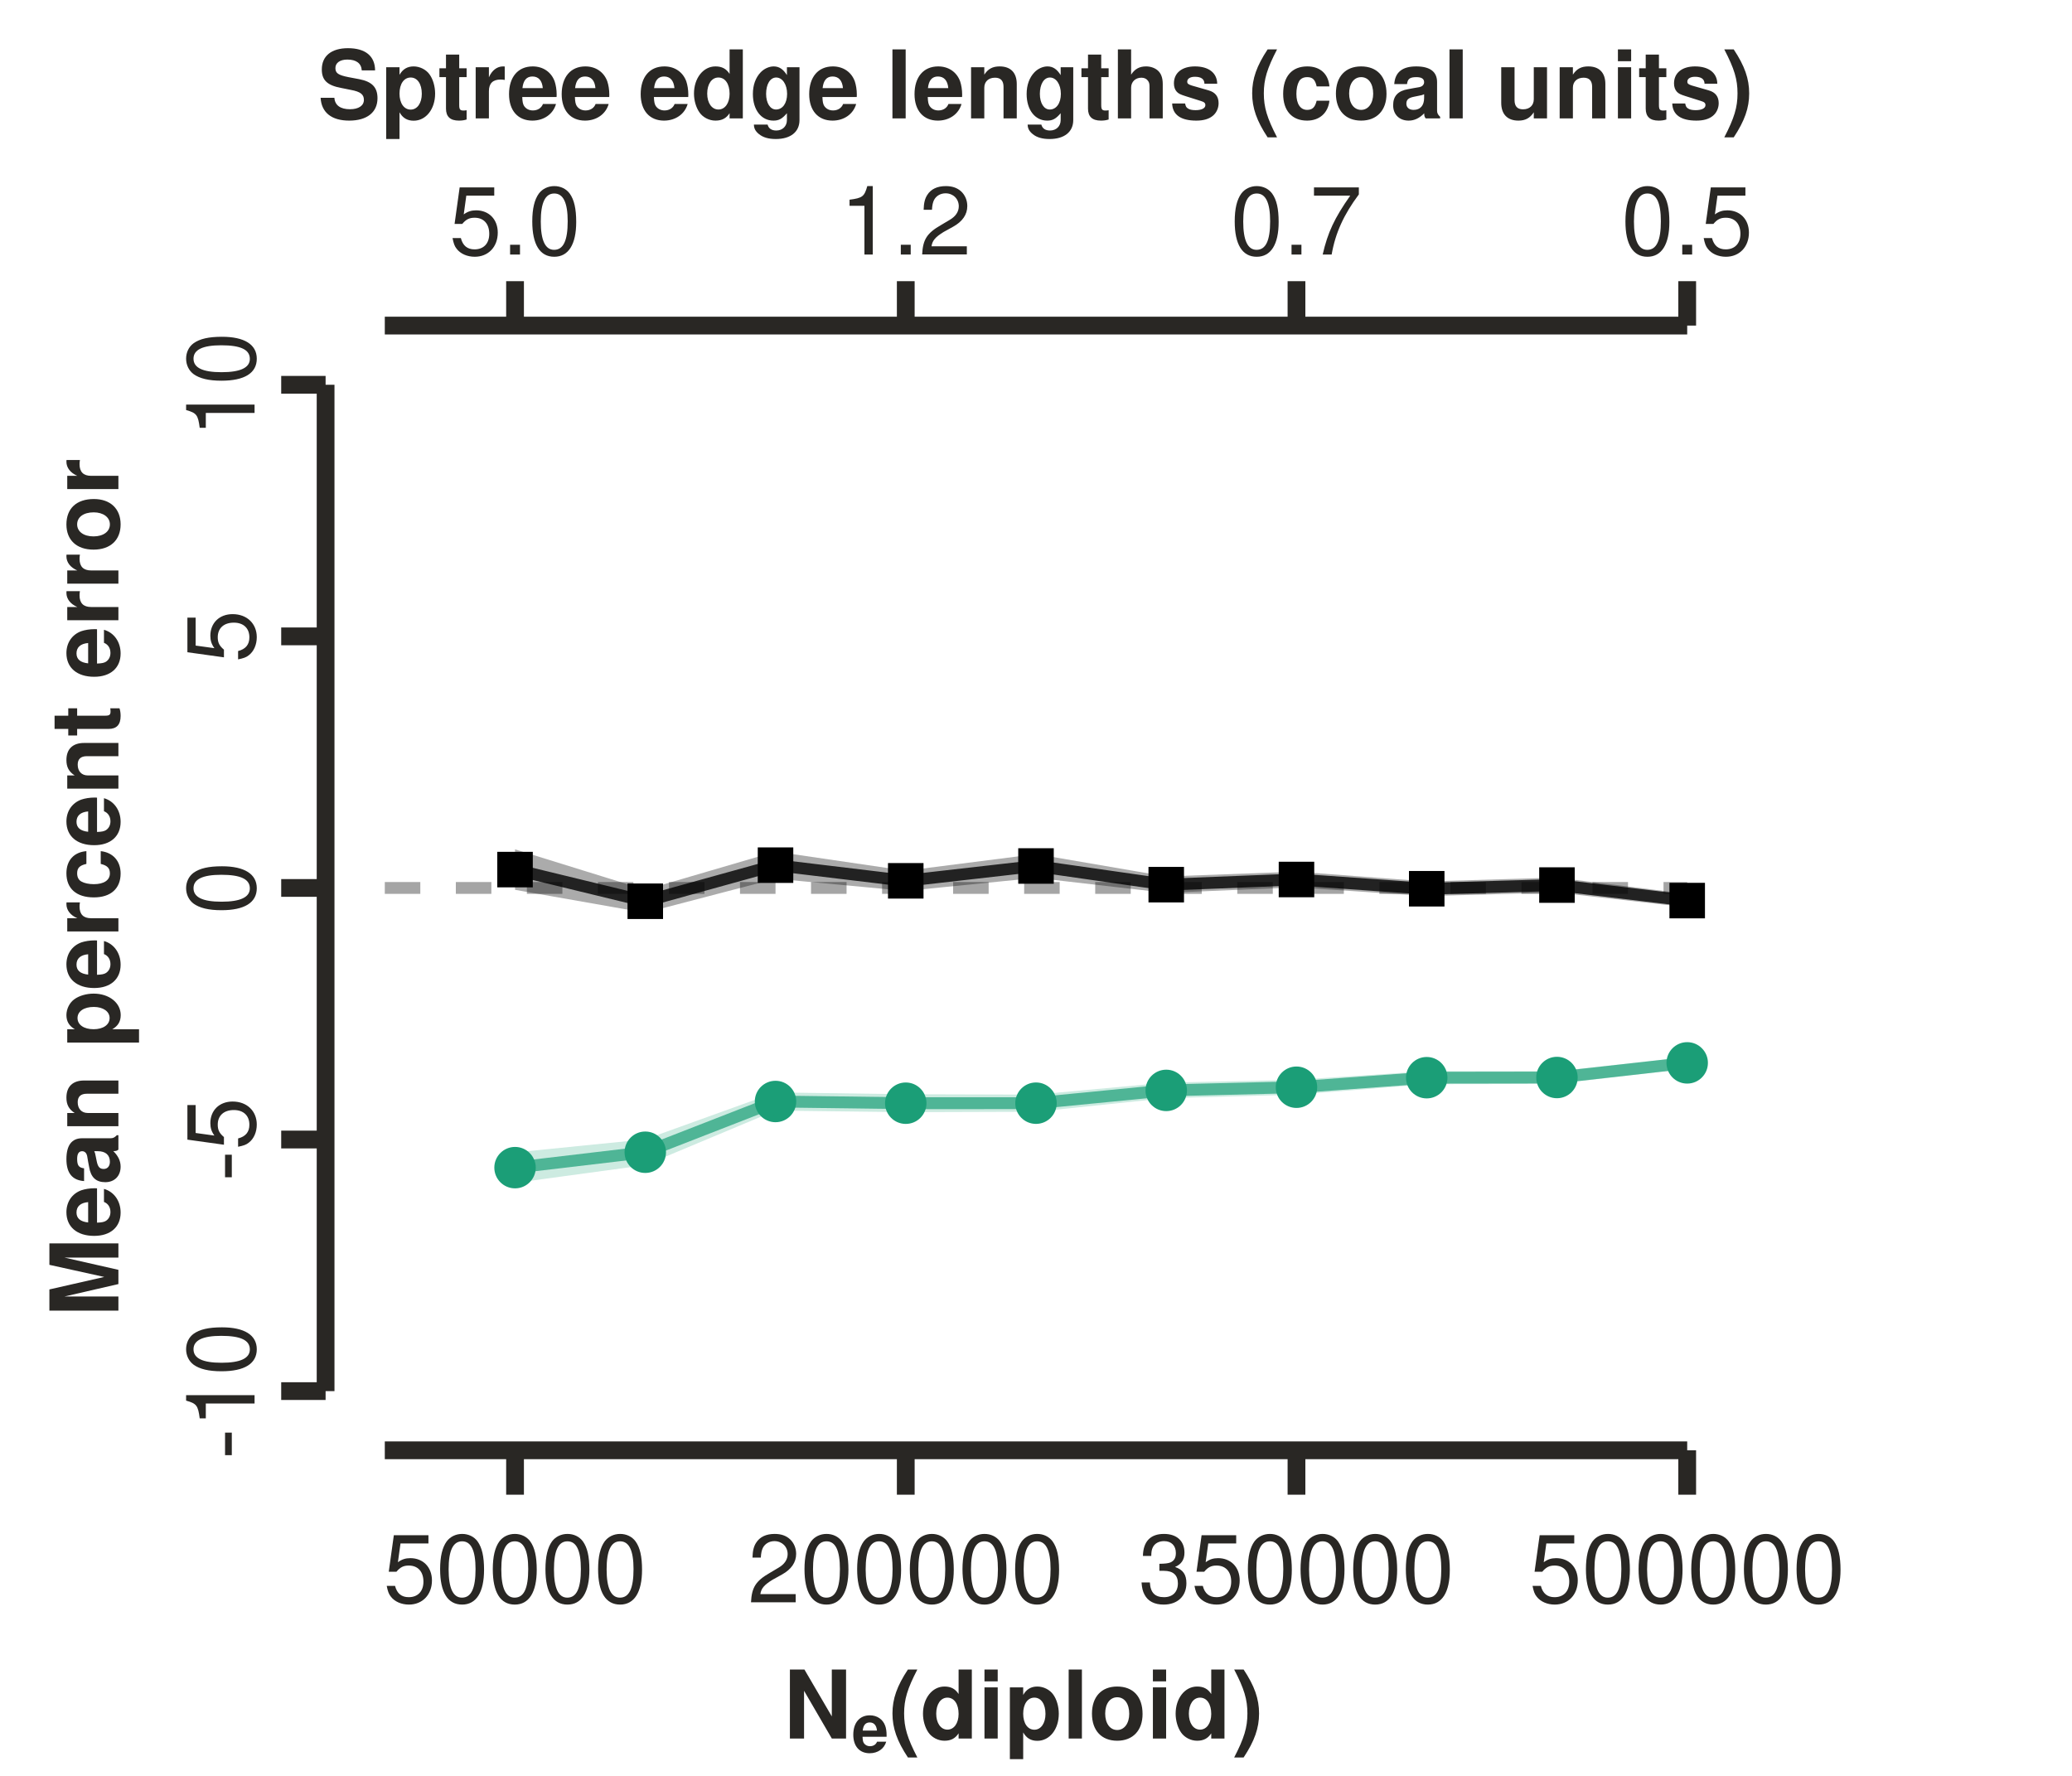
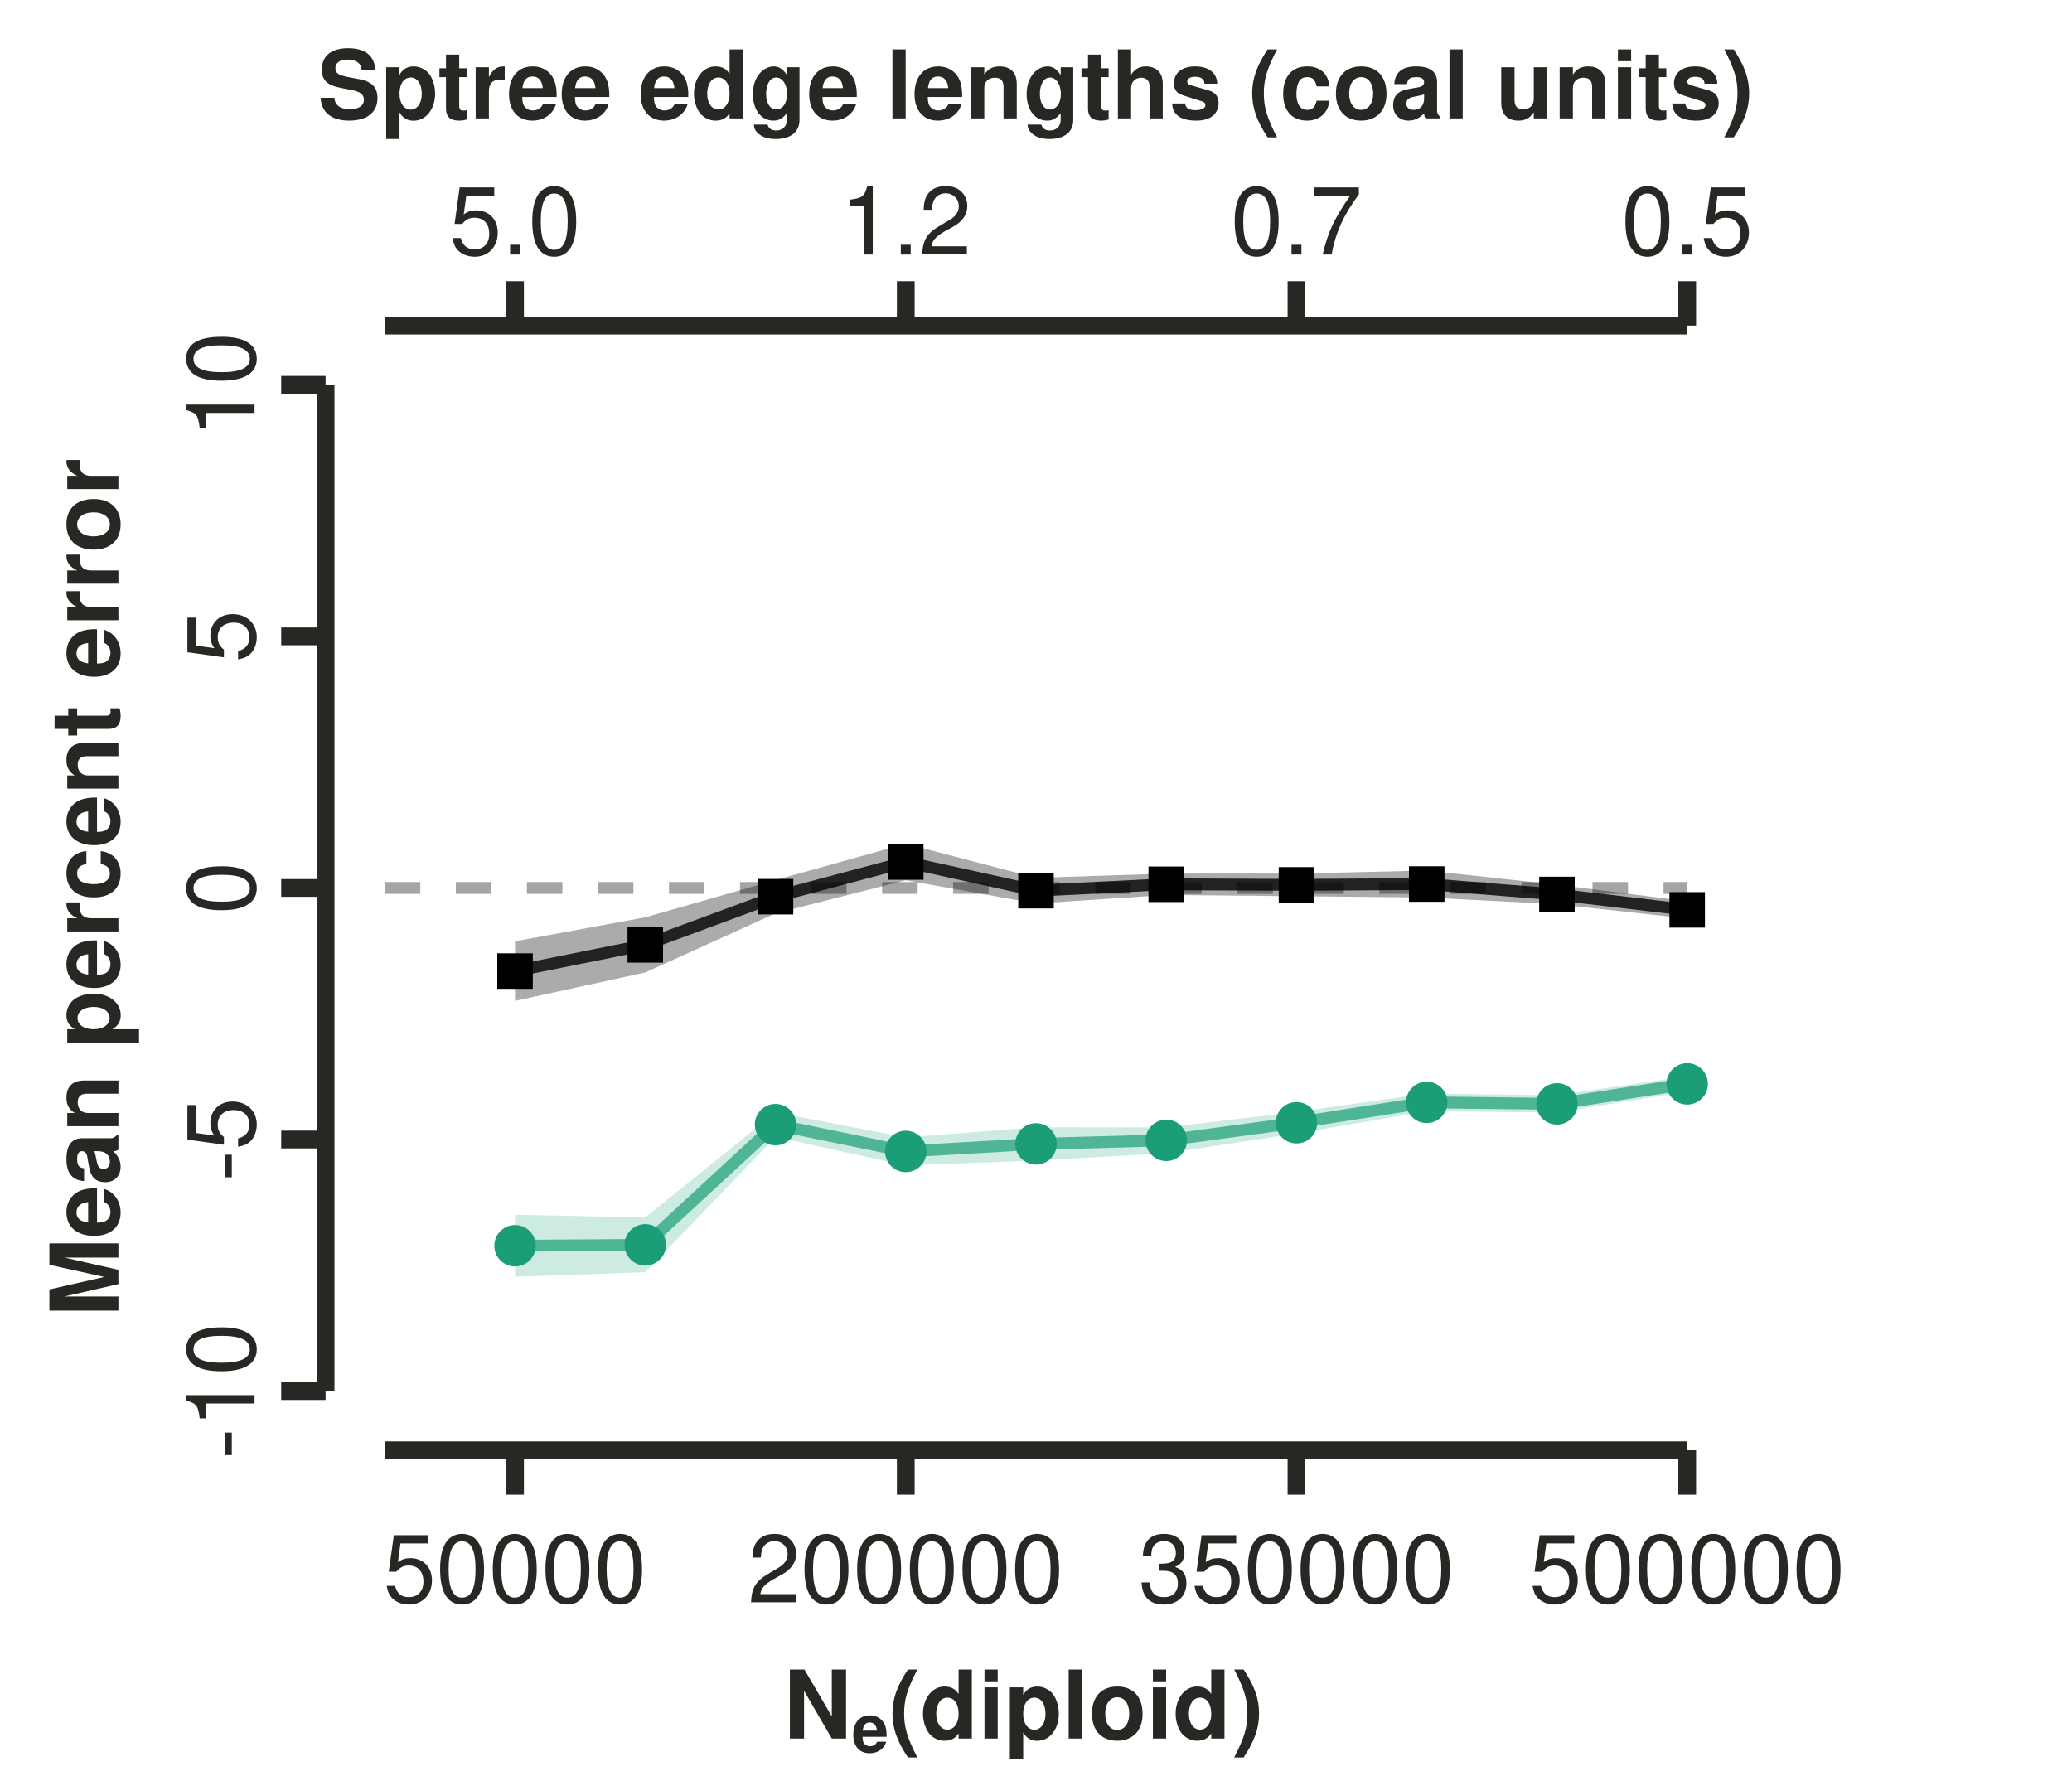
- <svg xmlns="http://www.w3.org/2000/svg" class="toyplot-canvas-Canvas" width="350.0px" height="300.0px" viewBox="0 0 350.0 300.0" preserveAspectRatio="xMidYMid meet" style="background-color:transparent;border-color:#292724;border-style:none;border-width:1.0;fill:rgb(16.1%,15.3%,14.1%);fill-opacity:1.0;font-family:Helvetica;font-size:12px;opacity:1.0;stroke:rgb(16.1%,15.3%,14.1%);stroke-opacity:1.0;stroke-width:1.0" id="t6e41e8bd386b4892b9d7a8ab71ab41df">
-   <g class="toyplot-coordinates-Cartesian" id="t658852b0491f409c860e1a20011e5a38">
-     <clipPath id="t2062da149c854b7ba3eb9567e60cb933">
+ <svg xmlns="http://www.w3.org/2000/svg" class="toyplot-canvas-Canvas" width="350.0px" height="300.0px" viewBox="0 0 350.0 300.0" preserveAspectRatio="xMidYMid meet" style="background-color:transparent;border-color:#292724;border-style:none;border-width:1.0;fill:rgb(16.1%,15.3%,14.1%);fill-opacity:1.0;font-family:Helvetica;font-size:12px;opacity:1.0;stroke:rgb(16.1%,15.3%,14.1%);stroke-opacity:1.0;stroke-width:1.0" id="t5104139fa3894a4399da5698fa7da817">
+   <g class="toyplot-coordinates-Cartesian" id="t7235d3d707e2438387b70884dac943ff">
+     <clipPath id="t5bc09350eedc4a4d861ff3527d3c2056">
      <rect x="55.0" y="55.0" width="240.0" height="190.0" />
    </clipPath>
-     <g clip-path="url(#t2062da149c854b7ba3eb9567e60cb933)">
-       <g class="toyplot-mark-AxisLines" style="stroke:rgb(50.2%,50.2%,50.2%);stroke-dasharray:6,6;stroke-opacity:0.7;stroke-width:2" id="t1a8c87ff7e764d6fad19f810638fd092">
+     <g clip-path="url(#t5bc09350eedc4a4d861ff3527d3c2056)">
+       <g class="toyplot-mark-AxisLines" style="stroke:rgb(50.2%,50.2%,50.2%);stroke-dasharray:6,6;stroke-opacity:0.7;stroke-width:2" id="tb1fd5a56d3954ebda02c8183348fefe4">
        <g class="toyplot-Series">
          <line class="toyplot-Datum" y1="150.0" y2="150.0" x1="65.0" x2="285.0" style="opacity:1.0;stroke:rgb(50.2%,50.2%,50.2%);stroke-dasharray:6,6;stroke-opacity:0.7;stroke-width:2" />
        </g>
      </g>
-       <g class="toyplot-mark-FillBoundaries" style="stroke:none" id="t099562a7885344e19328ec818c293232">
-         <polygon points="87.0,199.822 109.0,196.825 131.0,187.612 153.0,187.878 175.0,187.807 197.0,185.511 219.0,184.92 241.0,183.156 263.0,183.093 285.0,180.532 285.0,178.57 263.0,180.955 241.0,180.955 219.0,182.412 197.0,182.891 175.0,184.914 153.0,184.851 131.0,184.541 109.0,192.47 87.0,194.676" style="fill:rgb(40%,76.1%,64.7%);fill-opacity:1.0;opacity:0.33;stroke:none" />
+       <g class="toyplot-mark-FillBoundaries" style="stroke:none" id="tebd6ce5ab07d469da3a03a51e107053c">
+         <polygon points="87.0,215.677 109.0,214.92 131.0,192.065 153.0,196.878 175.0,196.048 197.0,194.825 219.0,191.497 241.0,187.714 263.0,187.936 285.0,184.397 285.0,181.801 263.0,185.02 241.0,184.73 219.0,187.836 197.0,190.454 175.0,190.436 153.0,192.152 131.0,187.907 109.0,205.666 87.0,205.211" style="fill:rgb(40%,76.1%,64.7%);fill-opacity:1.0;opacity:0.33;stroke:none" />
      </g>
-       <g class="toyplot-mark-FillBoundaries" style="stroke:none" id="t732dce79c8094edd87fd227d7557a491">
-         <polygon points="87.0,150.318 109.0,154.191 131.0,148.443 153.0,150.507 175.0,148.301 197.0,150.832 219.0,149.897 241.0,151.371 263.0,150.771 285.0,153.265 285.0,151.007 263.0,148.257 241.0,148.9 219.0,147.25 197.0,148.061 175.0,144.283 153.0,147.088 131.0,143.861 109.0,150.304 87.0,143.481" style="fill:rgb(0%,0%,0%);fill-opacity:1.0;opacity:0.33;stroke:none" />
+       <g class="toyplot-mark-FillBoundaries" style="stroke:none" id="tdb6d65ea30834e53b18693f4e84bff61">
+         <polygon points="87.0,169.079 109.0,164.281 131.0,154.291 153.0,148.703 175.0,152.634 197.0,151.187 219.0,151.396 241.0,151.62 263.0,152.751 285.0,155.164 285.0,152.246 263.0,149.452 241.0,147.06 219.0,147.568 197.0,147.575 175.0,148.292 153.0,142.532 131.0,148.667 109.0,154.962 87.0,159.011" style="fill:rgb(0%,0%,0%);fill-opacity:1.0;opacity:0.33;stroke:none" />
      </g>
-       <g class="toyplot-mark-Plot" style="fill:none" id="t4172e3356f5047f4aff3a2b0bafd1c65">
+       <g class="toyplot-mark-Plot" style="fill:none" id="t15afbc1f9218401081b94aae90b7a0a8">
        <g class="toyplot-Series">
-           <path d="M 87.0 197.249 L 109.0 194.648 L 131.0 186.076 L 153.0 186.364 L 175.0 186.36 L 197.0 184.201 L 219.0 183.666 L 241.0 182.055 L 263.0 182.024 L 285.0 179.551" style="stroke:rgb(10.6%,62%,46.7%);stroke-opacity:0.7;stroke-width:2.0" />
-           <g style="fill:rgb(10.6%,62%,46.7%);fill-opacity:1.0;opacity:1.0;stroke:rgb(10.6%,62%,46.7%);stroke-opacity:1.0" class="toyplot-Datum" transform="translate(87.0, 197.2492)">
+           <path d="M 87.0 210.444 L 109.0 210.293 L 131.0 189.986 L 153.0 194.515 L 175.0 193.242 L 197.0 192.64 L 219.0 189.666 L 241.0 186.222 L 263.0 186.478 L 285.0 183.099" style="stroke:rgb(10.6%,62%,46.7%);stroke-opacity:0.7;stroke-width:2.0" />
+           <g style="fill:rgb(10.6%,62%,46.7%);fill-opacity:1.0;opacity:1.0;stroke:rgb(10.6%,62%,46.7%);stroke-opacity:1.0" class="toyplot-Datum" transform="translate(87.0, 210.4444)">
            <circle r="3.0" />
          </g>
-           <g style="fill:rgb(10.6%,62%,46.7%);fill-opacity:1.0;opacity:1.0;stroke:rgb(10.6%,62%,46.7%);stroke-opacity:1.0" class="toyplot-Datum" transform="translate(109.0, 194.6475)">
+           <g style="fill:rgb(10.6%,62%,46.7%);fill-opacity:1.0;opacity:1.0;stroke:rgb(10.6%,62%,46.7%);stroke-opacity:1.0" class="toyplot-Datum" transform="translate(109.0, 210.2927)">
            <circle r="3.0" />
          </g>
-           <g style="fill:rgb(10.6%,62%,46.7%);fill-opacity:1.0;opacity:1.0;stroke:rgb(10.6%,62%,46.7%);stroke-opacity:1.0" class="toyplot-Datum" transform="translate(131.0, 186.0762)">
+           <g style="fill:rgb(10.6%,62%,46.7%);fill-opacity:1.0;opacity:1.0;stroke:rgb(10.6%,62%,46.7%);stroke-opacity:1.0" class="toyplot-Datum" transform="translate(131.0, 189.9863)">
            <circle r="3.0" />
          </g>
-           <g style="fill:rgb(10.6%,62%,46.7%);fill-opacity:1.0;opacity:1.0;stroke:rgb(10.6%,62%,46.7%);stroke-opacity:1.0" class="toyplot-Datum" transform="translate(153.0, 186.3644)">
+           <g style="fill:rgb(10.6%,62%,46.7%);fill-opacity:1.0;opacity:1.0;stroke:rgb(10.6%,62%,46.7%);stroke-opacity:1.0" class="toyplot-Datum" transform="translate(153.0, 194.5149)">
            <circle r="3.0" />
          </g>
-           <g style="fill:rgb(10.6%,62%,46.7%);fill-opacity:1.0;opacity:1.0;stroke:rgb(10.6%,62%,46.7%);stroke-opacity:1.0" class="toyplot-Datum" transform="translate(175.0, 186.3604)">
+           <g style="fill:rgb(10.6%,62%,46.7%);fill-opacity:1.0;opacity:1.0;stroke:rgb(10.6%,62%,46.7%);stroke-opacity:1.0" class="toyplot-Datum" transform="translate(175.0, 193.242)">
            <circle r="3.0" />
          </g>
-           <g style="fill:rgb(10.6%,62%,46.7%);fill-opacity:1.0;opacity:1.0;stroke:rgb(10.6%,62%,46.7%);stroke-opacity:1.0" class="toyplot-Datum" transform="translate(197.0, 184.2011)">
+           <g style="fill:rgb(10.6%,62%,46.7%);fill-opacity:1.0;opacity:1.0;stroke:rgb(10.6%,62%,46.7%);stroke-opacity:1.0" class="toyplot-Datum" transform="translate(197.0, 192.6396)">
            <circle r="3.0" />
          </g>
-           <g style="fill:rgb(10.6%,62%,46.7%);fill-opacity:1.0;opacity:1.0;stroke:rgb(10.6%,62%,46.7%);stroke-opacity:1.0" class="toyplot-Datum" transform="translate(219.0, 183.6658)">
+           <g style="fill:rgb(10.6%,62%,46.7%);fill-opacity:1.0;opacity:1.0;stroke:rgb(10.6%,62%,46.7%);stroke-opacity:1.0" class="toyplot-Datum" transform="translate(219.0, 189.6662)">
            <circle r="3.0" />
          </g>
-           <g style="fill:rgb(10.6%,62%,46.7%);fill-opacity:1.0;opacity:1.0;stroke:rgb(10.6%,62%,46.7%);stroke-opacity:1.0" class="toyplot-Datum" transform="translate(241.0, 182.0555)">
+           <g style="fill:rgb(10.6%,62%,46.7%);fill-opacity:1.0;opacity:1.0;stroke:rgb(10.6%,62%,46.7%);stroke-opacity:1.0" class="toyplot-Datum" transform="translate(241.0, 186.2223)">
            <circle r="3.0" />
          </g>
-           <g style="fill:rgb(10.6%,62%,46.7%);fill-opacity:1.0;opacity:1.0;stroke:rgb(10.6%,62%,46.7%);stroke-opacity:1.0" class="toyplot-Datum" transform="translate(263.0, 182.024)">
+           <g style="fill:rgb(10.6%,62%,46.7%);fill-opacity:1.0;opacity:1.0;stroke:rgb(10.6%,62%,46.7%);stroke-opacity:1.0" class="toyplot-Datum" transform="translate(263.0, 186.4777)">
            <circle r="3.0" />
          </g>
-           <g style="fill:rgb(10.6%,62%,46.7%);fill-opacity:1.0;opacity:1.0;stroke:rgb(10.6%,62%,46.7%);stroke-opacity:1.0" class="toyplot-Datum" transform="translate(285.0, 179.551)">
+           <g style="fill:rgb(10.6%,62%,46.7%);fill-opacity:1.0;opacity:1.0;stroke:rgb(10.6%,62%,46.7%);stroke-opacity:1.0" class="toyplot-Datum" transform="translate(285.0, 183.0989)">
            <circle r="3.0" />
          </g>
        </g>
      </g>
-       <g class="toyplot-mark-Plot" style="fill:none" id="t62450c8f3b574a74af9c66450c75103b">
+       <g class="toyplot-mark-Plot" style="fill:none" id="t2b045c85cab74fe6a2f9315482a63286">
        <g class="toyplot-Series">
-           <path d="M 87.0 146.899 L 109.0 152.248 L 131.0 146.152 L 153.0 148.798 L 175.0 146.292 L 197.0 149.447 L 219.0 148.574 L 241.0 150.135 L 263.0 149.514 L 285.0 152.136" style="stroke:rgb(0%,0%,0%);stroke-opacity:0.8;stroke-width:2.0" />
-           <g style="fill:rgb(0%,0%,0%);fill-opacity:1.0;opacity:1.0;stroke:none" class="toyplot-Datum" transform="translate(87.0, 146.8992)">
+           <path d="M 87.0 164.045 L 109.0 159.622 L 131.0 151.479 L 153.0 145.618 L 175.0 150.463 L 197.0 149.381 L 219.0 149.482 L 241.0 149.34 L 263.0 151.101 L 285.0 153.705" style="stroke:rgb(0%,0%,0%);stroke-opacity:0.8;stroke-width:2.0" />
+           <g style="fill:rgb(0%,0%,0%);fill-opacity:1.0;opacity:1.0;stroke:none" class="toyplot-Datum" transform="translate(87.0, 164.0452)">
            <rect x="-3.0" y="-3.0" width="6.0" height="6.0" />
          </g>
-           <g style="fill:rgb(0%,0%,0%);fill-opacity:1.0;opacity:1.0;stroke:none" class="toyplot-Datum" transform="translate(109.0, 152.2475)">
+           <g style="fill:rgb(0%,0%,0%);fill-opacity:1.0;opacity:1.0;stroke:none" class="toyplot-Datum" transform="translate(109.0, 159.6218)">
            <rect x="-3.0" y="-3.0" width="6.0" height="6.0" />
          </g>
-           <g style="fill:rgb(0%,0%,0%);fill-opacity:1.0;opacity:1.0;stroke:none" class="toyplot-Datum" transform="translate(131.0, 146.152)">
+           <g style="fill:rgb(0%,0%,0%);fill-opacity:1.0;opacity:1.0;stroke:none" class="toyplot-Datum" transform="translate(131.0, 151.4789)">
            <rect x="-3.0" y="-3.0" width="6.0" height="6.0" />
          </g>
-           <g style="fill:rgb(0%,0%,0%);fill-opacity:1.0;opacity:1.0;stroke:none" class="toyplot-Datum" transform="translate(153.0, 148.7977)">
+           <g style="fill:rgb(0%,0%,0%);fill-opacity:1.0;opacity:1.0;stroke:none" class="toyplot-Datum" transform="translate(153.0, 145.6176)">
            <rect x="-3.0" y="-3.0" width="6.0" height="6.0" />
          </g>
-           <g style="fill:rgb(0%,0%,0%);fill-opacity:1.0;opacity:1.0;stroke:none" class="toyplot-Datum" transform="translate(175.0, 146.292)">
+           <g style="fill:rgb(0%,0%,0%);fill-opacity:1.0;opacity:1.0;stroke:none" class="toyplot-Datum" transform="translate(175.0, 150.4632)">
            <rect x="-3.0" y="-3.0" width="6.0" height="6.0" />
          </g>
-           <g style="fill:rgb(0%,0%,0%);fill-opacity:1.0;opacity:1.0;stroke:none" class="toyplot-Datum" transform="translate(197.0, 149.4465)">
+           <g style="fill:rgb(0%,0%,0%);fill-opacity:1.0;opacity:1.0;stroke:none" class="toyplot-Datum" transform="translate(197.0, 149.3813)">
            <rect x="-3.0" y="-3.0" width="6.0" height="6.0" />
          </g>
-           <g style="fill:rgb(0%,0%,0%);fill-opacity:1.0;opacity:1.0;stroke:none" class="toyplot-Datum" transform="translate(219.0, 148.5736)">
+           <g style="fill:rgb(0%,0%,0%);fill-opacity:1.0;opacity:1.0;stroke:none" class="toyplot-Datum" transform="translate(219.0, 149.4821)">
            <rect x="-3.0" y="-3.0" width="6.0" height="6.0" />
          </g>
-           <g style="fill:rgb(0%,0%,0%);fill-opacity:1.0;opacity:1.0;stroke:none" class="toyplot-Datum" transform="translate(241.0, 150.1355)">
+           <g style="fill:rgb(0%,0%,0%);fill-opacity:1.0;opacity:1.0;stroke:none" class="toyplot-Datum" transform="translate(241.0, 149.3401)">
            <rect x="-3.0" y="-3.0" width="6.0" height="6.0" />
          </g>
-           <g style="fill:rgb(0%,0%,0%);fill-opacity:1.0;opacity:1.0;stroke:none" class="toyplot-Datum" transform="translate(263.0, 149.5138)">
+           <g style="fill:rgb(0%,0%,0%);fill-opacity:1.0;opacity:1.0;stroke:none" class="toyplot-Datum" transform="translate(263.0, 151.1014)">
            <rect x="-3.0" y="-3.0" width="6.0" height="6.0" />
          </g>
-           <g style="fill:rgb(0%,0%,0%);fill-opacity:1.0;opacity:1.0;stroke:none" class="toyplot-Datum" transform="translate(285.0, 152.1362)">
+           <g style="fill:rgb(0%,0%,0%);fill-opacity:1.0;opacity:1.0;stroke:none" class="toyplot-Datum" transform="translate(285.0, 153.7048)">
            <rect x="-3.0" y="-3.0" width="6.0" height="6.0" />
          </g>
        </g>
      </g>
    </g>
-     <g class="toyplot-coordinates-Axis" id="tf9ab2a56e3104942b493279f9107449e" transform="translate(65.0,235.0)translate(0,10.0)">
+     <g class="toyplot-coordinates-Axis" id="te3dfd8c088f64551a98199a6cef7aed3" transform="translate(65.0,235.0)translate(0,10.0)">
      <line x1="0" y1="0" x2="220.0" y2="0" style="stroke-width:3" />
      <g>
        <line x1="22.0" y1="7.5" x2="22.0" y2="0" style="stroke-width:3" />
        <line x1="88.0" y1="7.5" x2="88.0" y2="0" style="stroke-width:3" />
        <line x1="154.0" y1="7.5" x2="154.0" y2="0" style="stroke-width:3" />
        <line x1="220.0" y1="7.5" x2="220.0" y2="0" style="stroke-width:3" />
      </g>
      <g>
        <g transform="translate(22.0,12.0)">
          <text x="-22.24" y="13.688" style="fill:rgb(16.1%,15.3%,14.1%);fill-opacity:1.0;font-family:helvetica;font-size:16.0px;font-weight:normal;stroke:none;vertical-align:baseline;white-space:pre">50000</text>
        </g>
        <g transform="translate(88.0,12.0)">
          <text x="-26.688" y="13.688" style="fill:rgb(16.1%,15.3%,14.1%);fill-opacity:1.0;font-family:helvetica;font-size:16.0px;font-weight:normal;stroke:none;vertical-align:baseline;white-space:pre">200000</text>
        </g>
        <g transform="translate(154.0,12.0)">
          <text x="-26.688" y="13.688" style="fill:rgb(16.1%,15.3%,14.1%);fill-opacity:1.0;font-family:helvetica;font-size:16.0px;font-weight:normal;stroke:none;vertical-align:baseline;white-space:pre">350000</text>
        </g>
        <g transform="translate(220.0,12.0)">
          <text x="-26.688" y="13.688" style="fill:rgb(16.1%,15.3%,14.1%);fill-opacity:1.0;font-family:helvetica;font-size:16.0px;font-weight:normal;stroke:none;vertical-align:baseline;white-space:pre">500000</text>
        </g>
      </g>
      <g transform="translate(110.0,35.0)">
        <text x="-42.666" y="13.688" style="fill:rgb(16.1%,15.3%,14.1%);fill-opacity:1.0;font-family:helvetica;font-size:16.0px;font-weight:bold;stroke:none;vertical-align:baseline;white-space:pre">N</text>
        <text x="-31.114" y="15.928" style="fill:rgb(16.1%,15.3%,14.1%);fill-opacity:1.0;font-family:helvetica;font-size:11.2px;font-weight:bold;stroke:none;vertical-align:baseline;white-space:pre">e</text>
        <text x="-24.886" y="13.688" style="fill:rgb(16.1%,15.3%,14.1%);fill-opacity:1.0;font-family:helvetica;font-size:16.0px;font-weight:bold;stroke:none;vertical-align:baseline;white-space:pre"> (diploid)</text>
      </g>
      <g class="toyplot-coordinates-Axis-coordinates" style="visibility:hidden" transform="">
        <line x1="0" x2="0" y1="-6.0" y2="9.0" style="stroke:rgb(43.9%,50.2%,56.5%);stroke-opacity:1.0;stroke-width:1.0" />
        <text x="0" y="-12.0" style="alignment-baseline:alphabetic;fill:rgb(43.9%,50.2%,56.5%);fill-opacity:1.0;font-size:10px;font-weight:normal;stroke:none;text-anchor:middle" />
      </g>
    </g>
-     <g class="toyplot-coordinates-Axis" id="tc0546ece3fa040df97f406b93f68bf15" transform="translate(65.0,235.0)rotate(-90.0)translate(0,-10.0)">
+     <g class="toyplot-coordinates-Axis" id="t814d1ce8580e4d3b8014e74c528ef8da" transform="translate(65.0,235.0)rotate(-90.0)translate(0,-10.0)">
      <line x1="0" y1="0" x2="170.0" y2="0" style="stroke-width:3" />
      <g>
        <line x1="0.0" y1="-7.5" x2="0.0" y2="0" style="stroke-width:3" />
        <line x1="42.5" y1="-7.5" x2="42.5" y2="0" style="stroke-width:3" />
        <line x1="85.0" y1="-7.5" x2="85.0" y2="0" style="stroke-width:3" />
        <line x1="127.5" y1="-7.5" x2="127.5" y2="0" style="stroke-width:3" />
        <line x1="170.0" y1="-7.5" x2="170.0" y2="0" style="stroke-width:3" />
      </g>
      <g>
        <g transform="translate(0.0,-12.0)">
          <text x="-11.56" y="0.0" style="fill:rgb(16.1%,15.3%,14.1%);fill-opacity:1.0;font-family:helvetica;font-size:16.0px;font-weight:normal;stroke:none;vertical-align:baseline;white-space:pre">-10</text>
        </g>
        <g transform="translate(42.5,-12.0)">
          <text x="-7.112" y="0.0" style="fill:rgb(16.1%,15.3%,14.1%);fill-opacity:1.0;font-family:helvetica;font-size:16.0px;font-weight:normal;stroke:none;vertical-align:baseline;white-space:pre">-5</text>
        </g>
        <g transform="translate(85.0,-12.0)">
          <text x="-4.448" y="0.0" style="fill:rgb(16.1%,15.3%,14.1%);fill-opacity:1.0;font-family:helvetica;font-size:16.0px;font-weight:normal;stroke:none;vertical-align:baseline;white-space:pre">0</text>
        </g>
        <g transform="translate(127.5,-12.0)">
          <text x="-4.448" y="0.0" style="fill:rgb(16.1%,15.3%,14.1%);fill-opacity:1.0;font-family:helvetica;font-size:16.0px;font-weight:normal;stroke:none;vertical-align:baseline;white-space:pre">5</text>
        </g>
        <g transform="translate(170.0,-12.0)">
          <text x="-8.896" y="0.0" style="fill:rgb(16.1%,15.3%,14.1%);fill-opacity:1.0;font-family:helvetica;font-size:16.0px;font-weight:normal;stroke:none;vertical-align:baseline;white-space:pre">10</text>
        </g>
      </g>
      <g transform="translate(85.0,-35.0)">
        <text x="-72.464" y="0.0" style="fill:rgb(16.1%,15.3%,14.1%);fill-opacity:1.0;font-family:helvetica;font-size:16.0px;font-weight:bold;stroke:none;vertical-align:baseline;white-space:pre">Mean percent error</text>
      </g>
      <g class="toyplot-coordinates-Axis-coordinates" style="visibility:hidden" transform="">
        <line x1="0" x2="0" y1="6.0" y2="-9.0" style="stroke:rgb(43.9%,50.2%,56.5%);stroke-opacity:1.0;stroke-width:1.0" />
        <text x="0" y="12.0" style="alignment-baseline:hanging;fill:rgb(43.9%,50.2%,56.5%);fill-opacity:1.0;font-size:10px;font-weight:normal;stroke:none;text-anchor:middle" />
      </g>
    </g>
  </g>
-   <g class="toyplot-coordinates-Cartesian" id="tff432646aafa47649e57a52548431e6e">
-     <clipPath id="t7b9c31b9da1144a5b7032b55bed3a5be">
+   <g class="toyplot-coordinates-Cartesian" id="t7e47935223e94186b4bd7815f59ec00e">
+     <clipPath id="t719d999e32e24085b2250e92bdd40ee4">
      <rect x="55.0" y="55.0" width="240.0" height="190.0" />
    </clipPath>
-     <g clip-path="url(#t7b9c31b9da1144a5b7032b55bed3a5be)" />
-     <g class="toyplot-coordinates-Axis" id="t025983eae0054f19b02c2a8a972fb1cd" transform="translate(65.0,65.0)translate(0,-10.0)">
+     <g clip-path="url(#t719d999e32e24085b2250e92bdd40ee4)" />
+     <g class="toyplot-coordinates-Axis" id="t649fba928f874e7fa12b2f0a7a43689e" transform="translate(65.0,65.0)translate(0,-10.0)">
      <line x1="0" y1="0" x2="220.0" y2="0" style="stroke-width:3" />
      <g>
        <line x1="22" y1="-7.5" x2="22" y2="0" style="stroke-width:3" />
        <line x1="88" y1="-7.5" x2="88" y2="0" style="stroke-width:3" />
        <line x1="154" y1="-7.5" x2="154" y2="0" style="stroke-width:3" />
        <line x1="220.0" y1="-7.5" x2="220.0" y2="0" style="stroke-width:3" />
      </g>
      <g>
        <g transform="translate(22.0002,-12.0)">
          <text x="-11.12" y="0.0" style="fill:rgb(16.1%,15.3%,14.1%);fill-opacity:1.0;font-family:helvetica;font-size:16.0px;font-weight:normal;stroke:none;vertical-align:baseline;white-space:pre">5.0</text>
        </g>
        <g transform="translate(88.00013,-12.0)">
          <text x="-11.12" y="0.0" style="fill:rgb(16.1%,15.3%,14.1%);fill-opacity:1.0;font-family:helvetica;font-size:16.0px;font-weight:normal;stroke:none;vertical-align:baseline;white-space:pre">1.2</text>
        </g>
        <g transform="translate(154.0001,-12.0)">
          <text x="-11.12" y="0.0" style="fill:rgb(16.1%,15.3%,14.1%);fill-opacity:1.0;font-family:helvetica;font-size:16.0px;font-weight:normal;stroke:none;vertical-align:baseline;white-space:pre">0.7</text>
        </g>
        <g transform="translate(220.0,-12.0)">
          <text x="-11.12" y="0.0" style="fill:rgb(16.1%,15.3%,14.1%);fill-opacity:1.0;font-family:helvetica;font-size:16.0px;font-weight:normal;stroke:none;vertical-align:baseline;white-space:pre">0.5</text>
        </g>
      </g>
      <g transform="translate(110.0,-35.0)">
        <text x="-121.36" y="0.0" style="fill:rgb(16.1%,15.3%,14.1%);fill-opacity:1.0;font-family:helvetica;font-size:16.0px;font-weight:bold;stroke:none;vertical-align:baseline;white-space:pre">Sptree edge lengths (coal units)</text>
      </g>
      <g class="toyplot-coordinates-Axis-coordinates" style="visibility:hidden" transform="">
        <line x1="0" x2="0" y1="6.0" y2="-9.0" style="stroke:rgb(43.9%,50.2%,56.5%);stroke-opacity:1.0;stroke-width:1.0" />
        <text x="0" y="12.0" style="alignment-baseline:hanging;fill:rgb(43.9%,50.2%,56.5%);fill-opacity:1.0;font-size:10px;font-weight:normal;stroke:none;text-anchor:middle" />
      </g>
    </g>
  </g>
</svg>
